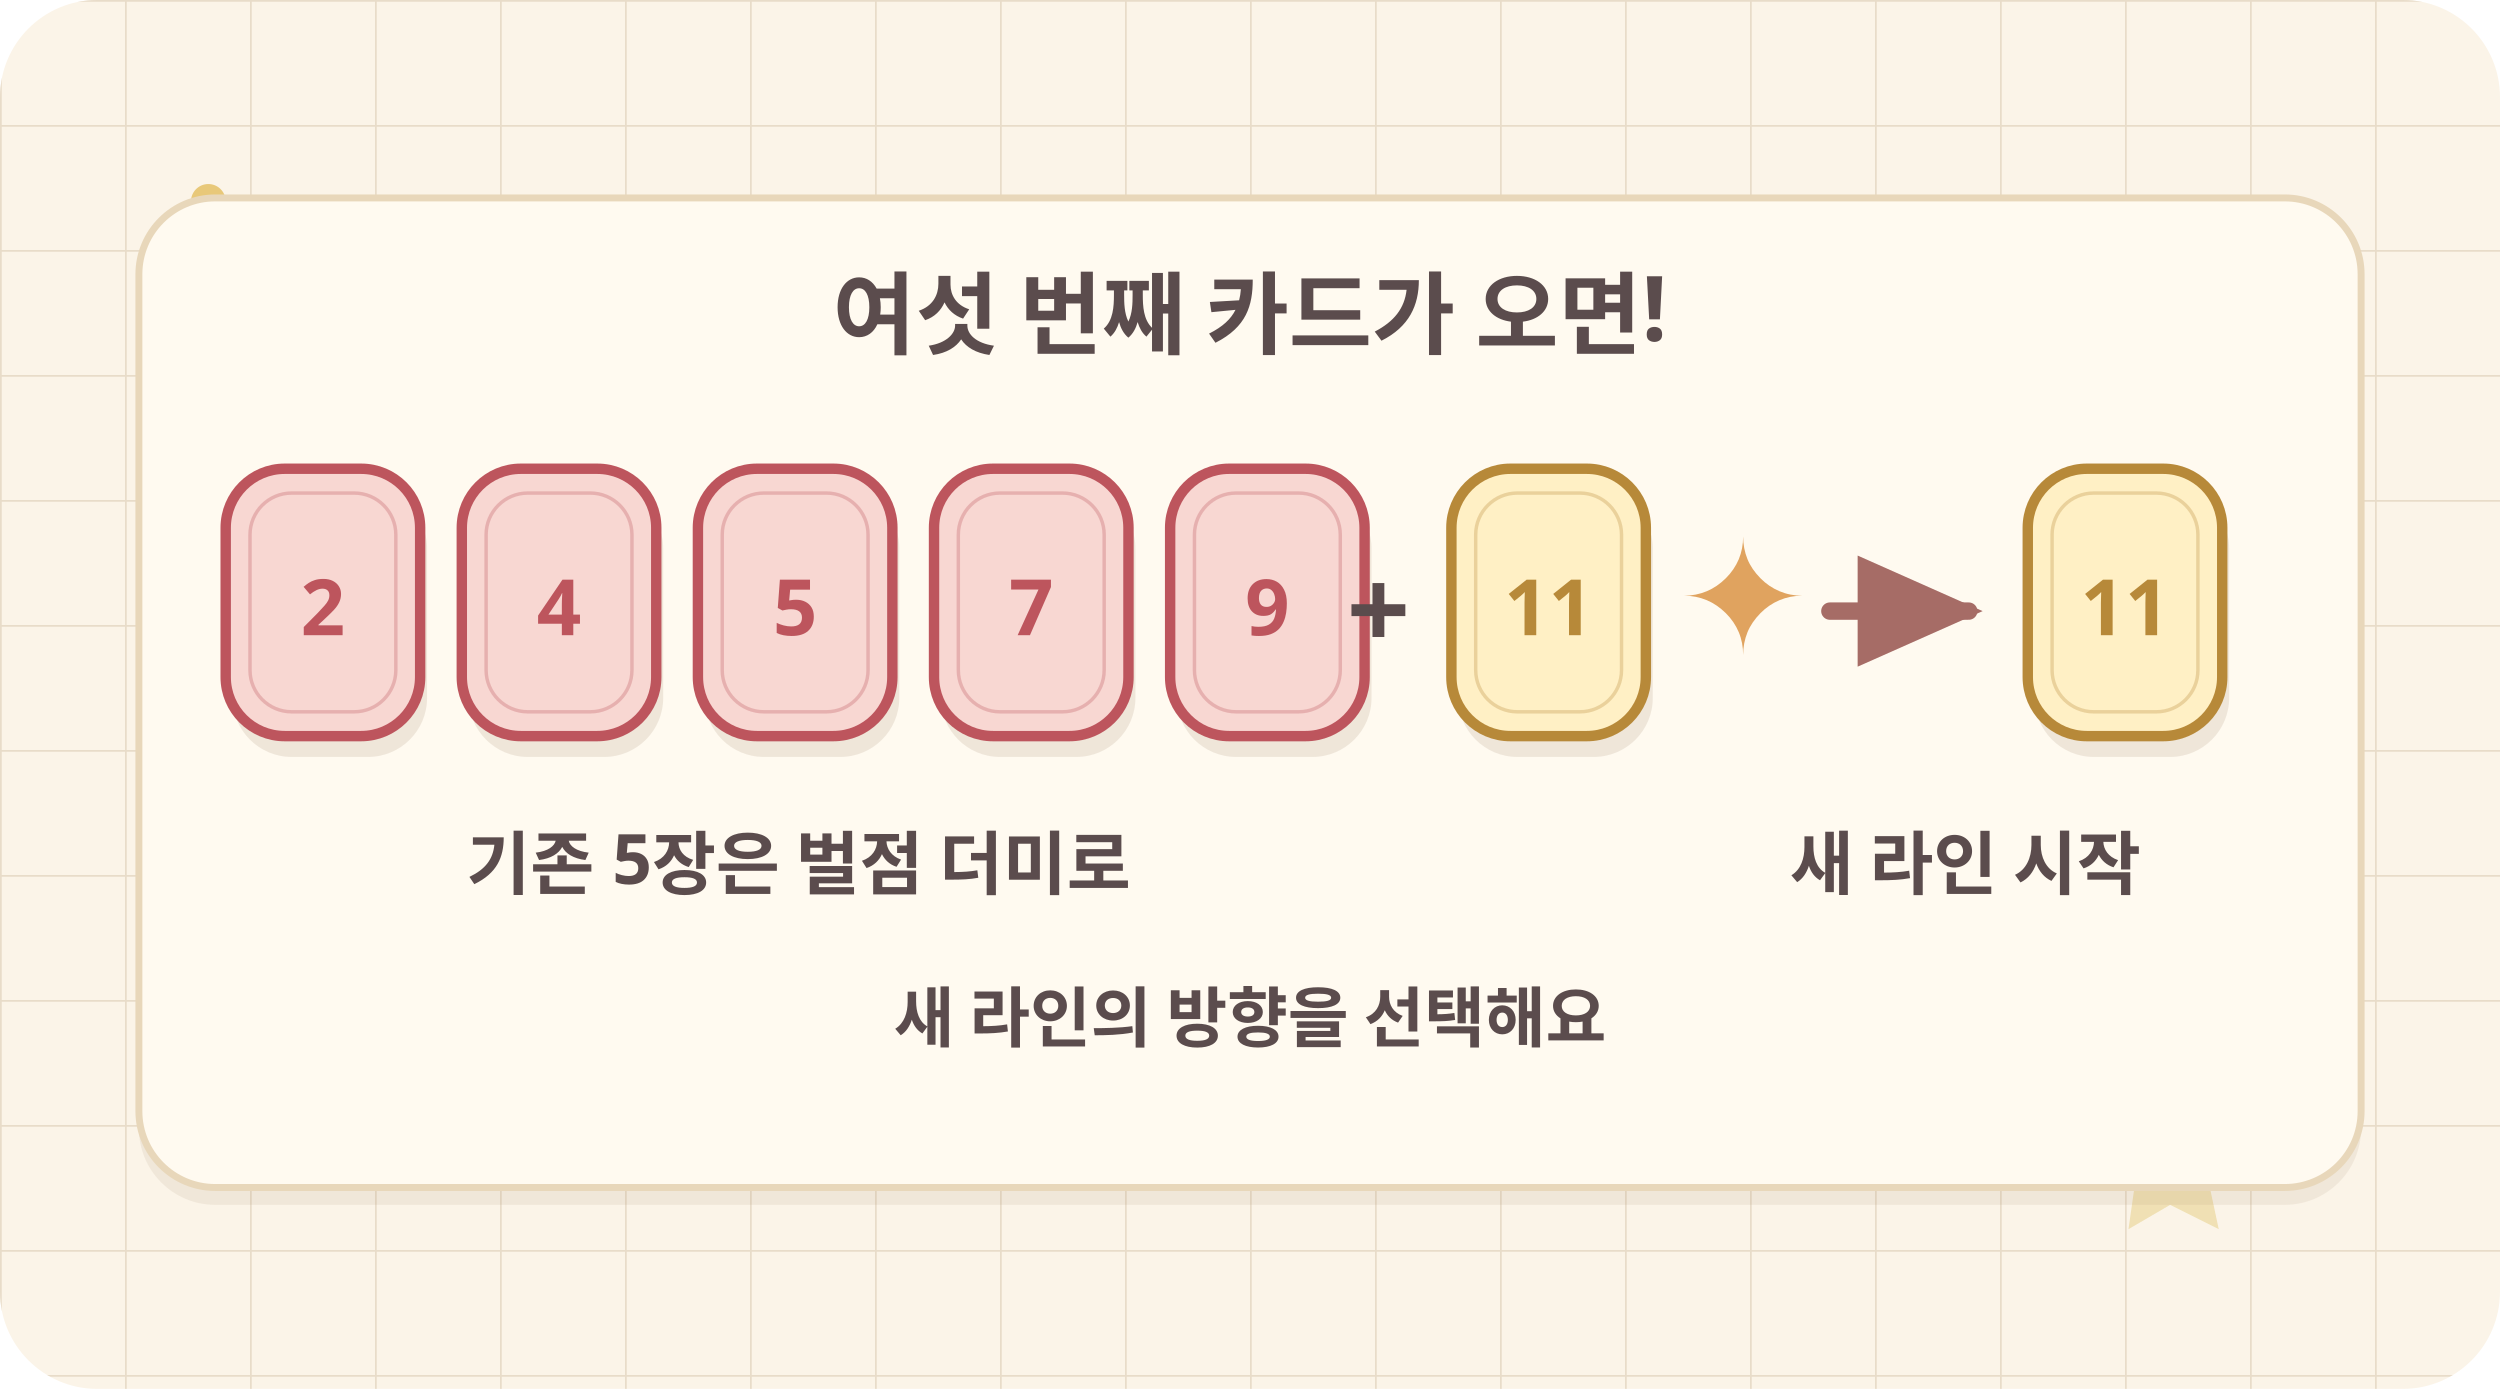
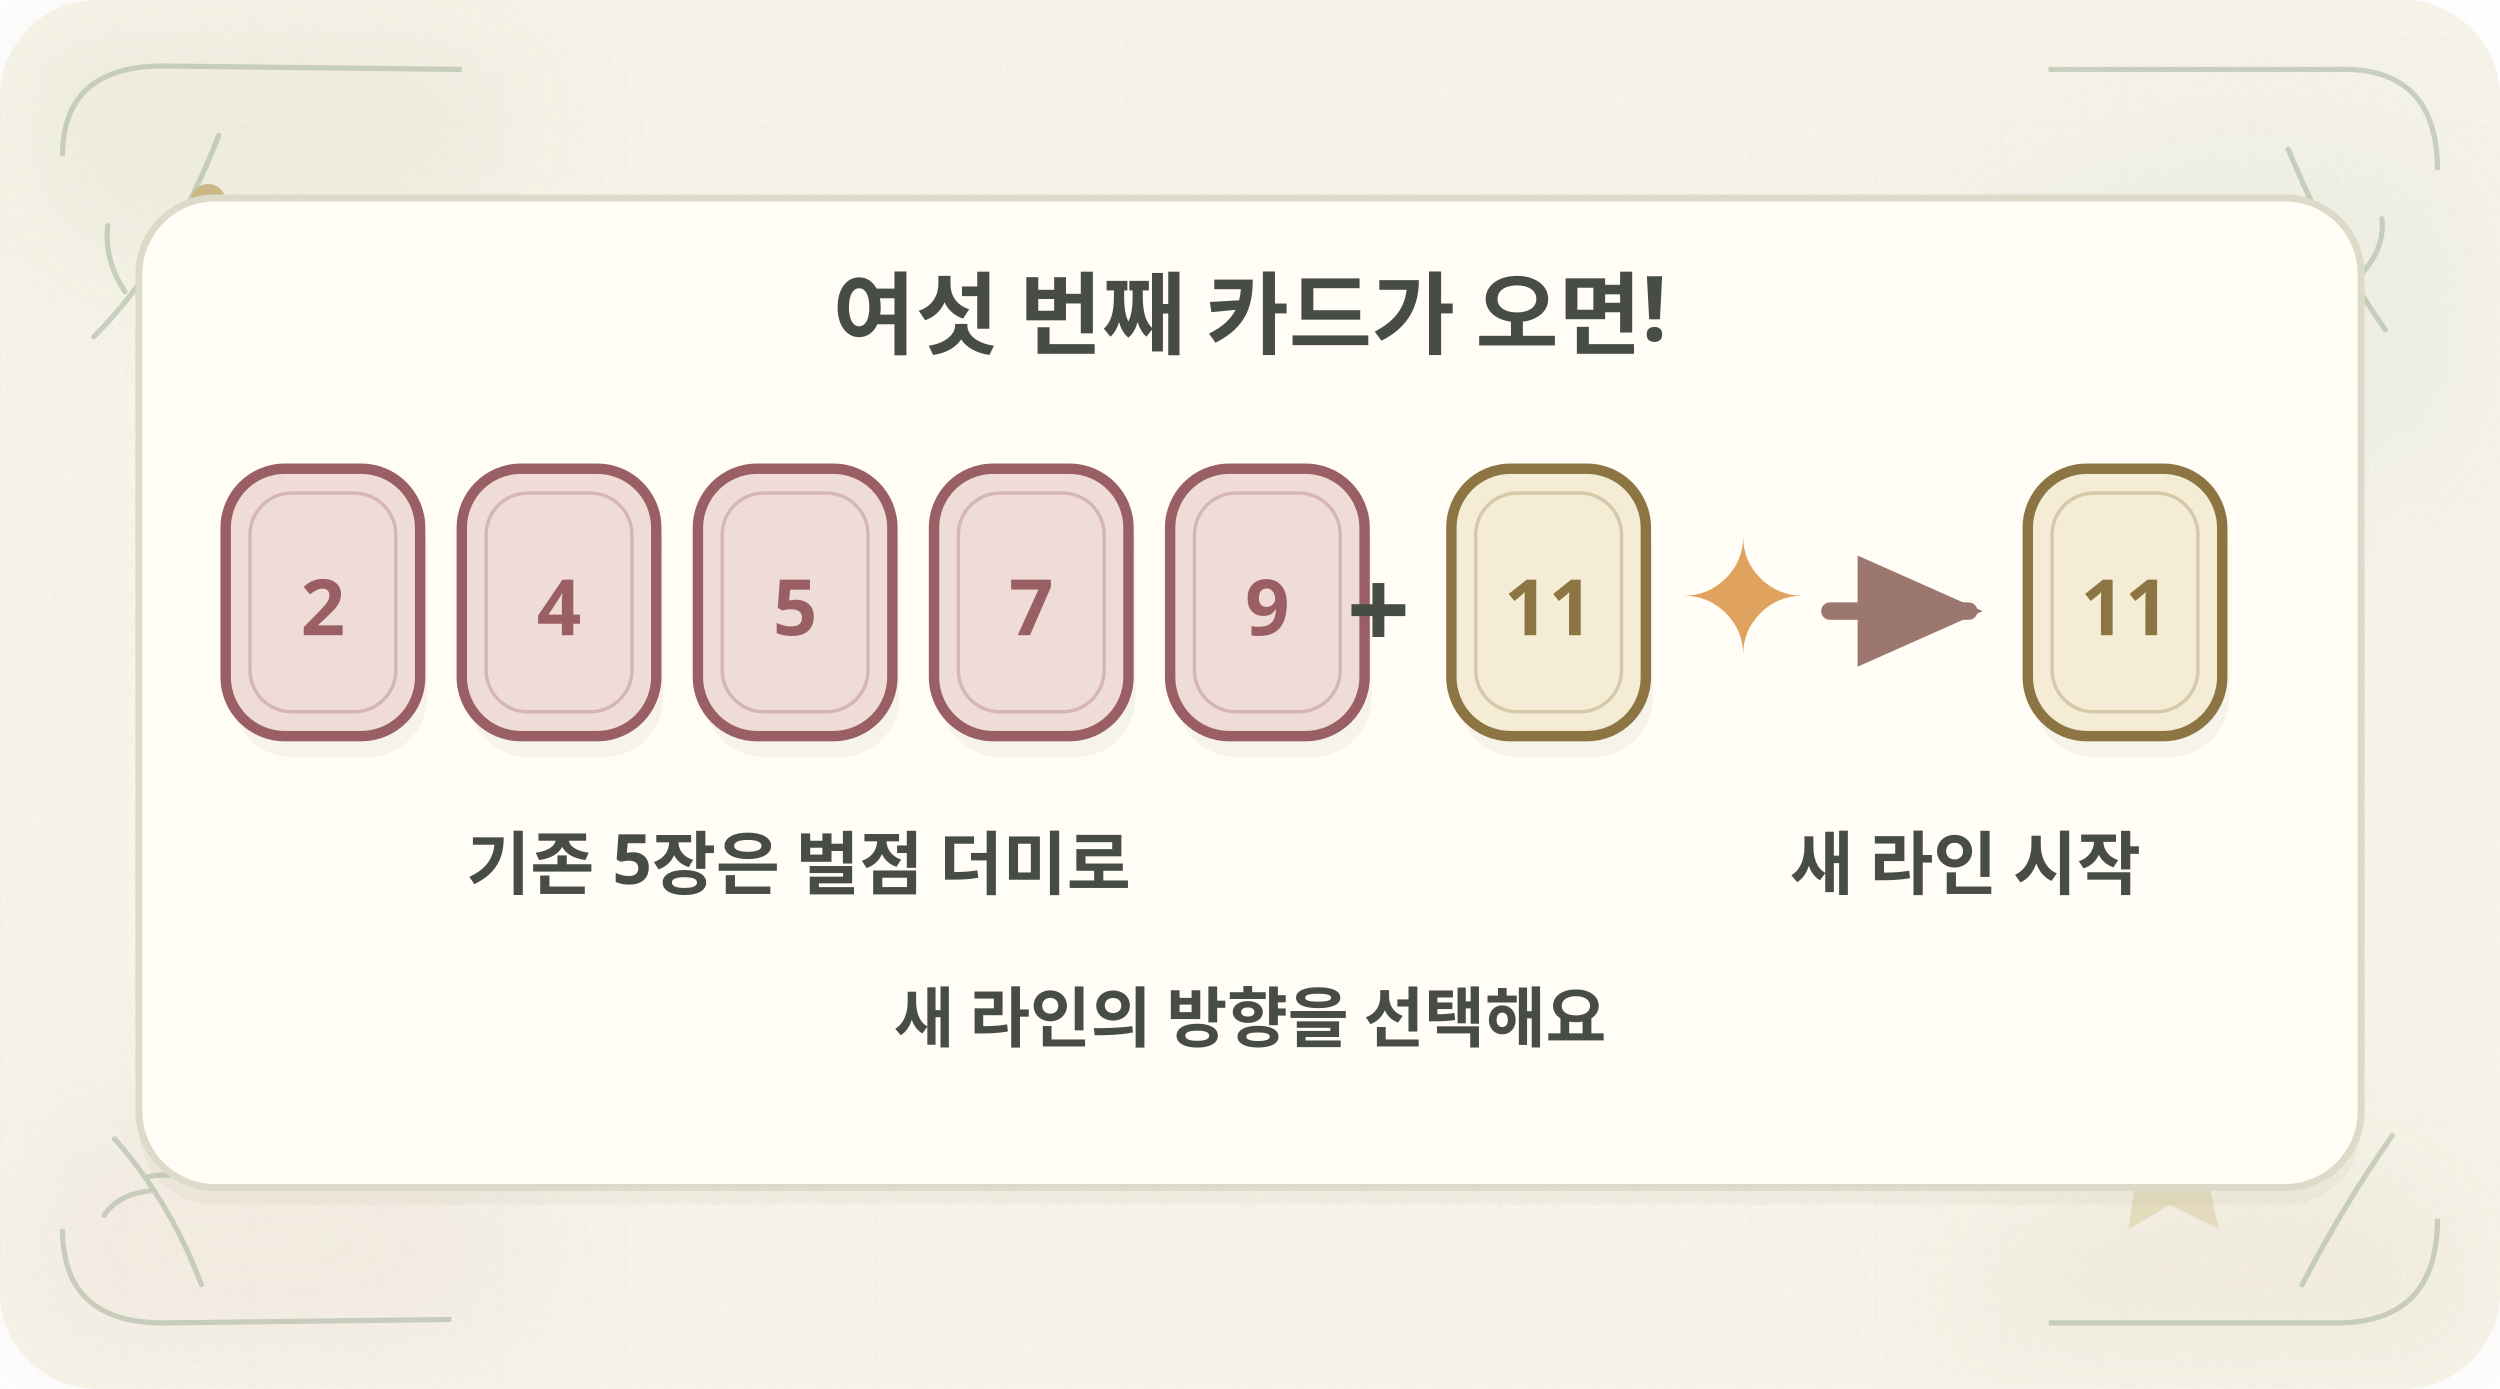
<svg xmlns="http://www.w3.org/2000/svg" viewBox="0 0 720 400" role="img" aria-label="다섯 장이 있는 라인에 여섯 번째 카드를 내면 폭발">
  <defs>
    <pattern id="grid" width="36" height="36" patternUnits="userSpaceOnUse">
-       <path d="M36 0H0V36" fill="none" stroke="#e8dcc9" stroke-width="1" />
+       <path d="M36 0H0V36" fill="none" stroke="#dedfd0" stroke-width="1" />
    </pattern>
    <marker id="arrow" viewBox="0 0 10 10" refX="8" refY="5" markerWidth="8" markerHeight="8" orient="auto-start-reverse">
-       <path d="M 0 1 L 9 5 L 0 9 z" fill="#a66c66" />
+       <path d="M 0 1 L 9 5 L 0 9 z" fill="#9b7770" />
    </marker>
+     <filter id="paper-grain" x="0" y="0" width="100%" height="100%">
+       <feTurbulence type="fractalNoise" baseFrequency="0.68" numOctaves="3" seed="8" stitchTiles="stitch" />
+       <feColorMatrix type="saturate" values="0" />
+     </filter>
+     <filter id="wash-blur" x="-30%" y="-30%" width="160%" height="160%">
+       <feGaussianBlur stdDeviation="19" />
+     </filter>
  </defs>
-   <rect width="720" height="400" rx="28" fill="#fbf4e8" />
-   <rect width="720" height="400" rx="28" fill="url(#grid)" />
-   <circle cx="60" cy="58" r="5" fill="#e8c879" />
-   <circle cx="659" cy="72" r="8" fill="#dcbfc0" />
-   <path d="M625 313l7 14 15 3-11 10 3 14-14-7-12 7 2-14-10-10 14-3z" fill="#ead598" opacity=".65" />
-   <rect x="40" y="62" width="640" height="285" rx="22" fill="#a58769" opacity=".12" />
-   <rect x="40" y="57" width="640" height="285" rx="22" fill="#fffaf0" stroke="#e8d7ba" stroke-width="2" />
-   <text x="360" y="100" text-anchor="middle" fill="#5b4c4d" font-size="26" font-weight="700" font-family="Pretendard, Noto Sans KR, Apple SD Gothic Neo, sans-serif">여섯 번째 카드가 오면!</text>
+   <rect width="720" height="400" rx="28" fill="#f7f4e9" />
+   <g opacity=".24" filter="url(#wash-blur)">
+     <ellipse cx="70" cy="35" rx="85" ry="45" fill="#d7d5bd" />
+     <ellipse cx="650" cy="90" rx="90" ry="55" fill="#d5dfd0" />
+     <ellipse cx="72" cy="360" rx="85" ry="45" fill="#e8d3c9" />
+     <ellipse cx="648" cy="375" rx="85" ry="45" fill="#dfd4bc" />
+   </g>
+   <rect width="720" height="400" rx="28" filter="url(#paper-grain)" opacity=".045" />
+   <path d="M18 45 Q18 19 47 19 L133 20 M590 20 L673 20 Q702 19 702 49 M18 354 Q18 381 47 381 L130 380 M590 381 L673 381 Q702 381 702 351" fill="none" stroke="#a4b29e" stroke-width="1.5" opacity=".55" />
+   <g fill="none" stroke="#92a68e" stroke-width="1.5" opacity=".45" stroke-linecap="round">
+     <path d="M27 97 Q49 75 63 39 M36 84 Q30 75 31 65 M45 70 Q57 72 64 64 M33 328 Q49 346 58 370 M42 339 Q52 337 58 342 M43 343 Q34 344 30 350 M687 95 Q672 74 659 43 M679 80 Q687 72 686 63 M675 72 Q663 73 657 66 M689 327 Q675 347 663 370" />
+   </g>
+   <rect width="720" height="400" rx="28" fill="url(#grid)" opacity=".08" />
+   <circle cx="60" cy="58" r="5" fill="#cbb887" />
+   <circle cx="659" cy="72" r="8" fill="#d6bfb4" />
+   <path d="M625 313l7 14 15 3-11 10 3 14-14-7-12 7 2-14-10-10 14-3z" fill="#ddd1ab" opacity=".65" />
+   <rect x="40" y="62" width="640" height="285" rx="22" fill="#9e9b83" opacity=".08" />
+   <rect x="40" y="57" width="640" height="285" rx="22" fill="#fffdf5" stroke="#dcdac9" stroke-width="2" />
+   <text x="360" y="100" text-anchor="middle" fill="#474d44" font-size="26" font-weight="700" font-family="Pretendard, Noto Sans KR, Apple SD Gothic Neo, sans-serif">여섯 번째 카드가 오면!</text>
  <g transform="translate(65 135) rotate(0 28.0 38.5)">
-     <rect x="2" y="6" width="56" height="77" rx="17" fill="#987a61" opacity=".16" />
-     <rect width="56" height="77" rx="17" fill="#f8d7d2" stroke="#bd555d" stroke-width="3" />
-     <rect x="7" y="7" width="42" height="63" rx="12" fill="none" stroke="#bd555d" opacity=".3" />
-     <text x="28.0" y="40.04" text-anchor="middle" dominant-baseline="middle" font-size="22.4" font-family="sans-serif" font-weight="800" fill="#bd555d">2</text>
-     <text x="28.0" y="58.52" text-anchor="middle" font-size="11.2" font-family="sans-serif" fill="#bd555d" />
+     <rect x="2" y="6" width="56" height="77" rx="17" fill="#948f7c" opacity=".09" />
+     <rect width="56" height="77" rx="17" fill="#efdcd6" stroke="#995f64" stroke-width="3" />
+     <rect x="7" y="7" width="42" height="63" rx="12" fill="none" stroke="#995f64" opacity=".3" />
+     <text x="28.0" y="40.04" text-anchor="middle" dominant-baseline="middle" font-size="22.4" font-family="sans-serif" font-weight="800" fill="#995f64">2</text>
+     <text x="28.0" y="58.52" text-anchor="middle" font-size="11.2" font-family="sans-serif" fill="#995f64" />
  </g>
  <g transform="translate(133 135) rotate(0 28.0 38.5)">
-     <rect x="2" y="6" width="56" height="77" rx="17" fill="#987a61" opacity=".16" />
-     <rect width="56" height="77" rx="17" fill="#f8d7d2" stroke="#bd555d" stroke-width="3" />
-     <rect x="7" y="7" width="42" height="63" rx="12" fill="none" stroke="#bd555d" opacity=".3" />
-     <text x="28.0" y="40.04" text-anchor="middle" dominant-baseline="middle" font-size="22.4" font-family="sans-serif" font-weight="800" fill="#bd555d">4</text>
-     <text x="28.0" y="58.52" text-anchor="middle" font-size="11.2" font-family="sans-serif" fill="#bd555d" />
+     <rect x="2" y="6" width="56" height="77" rx="17" fill="#948f7c" opacity=".09" />
+     <rect width="56" height="77" rx="17" fill="#efdcd6" stroke="#995f64" stroke-width="3" />
+     <rect x="7" y="7" width="42" height="63" rx="12" fill="none" stroke="#995f64" opacity=".3" />
+     <text x="28.0" y="40.04" text-anchor="middle" dominant-baseline="middle" font-size="22.4" font-family="sans-serif" font-weight="800" fill="#995f64">4</text>
+     <text x="28.0" y="58.52" text-anchor="middle" font-size="11.2" font-family="sans-serif" fill="#995f64" />
  </g>
  <g transform="translate(201 135) rotate(0 28.0 38.5)">
-     <rect x="2" y="6" width="56" height="77" rx="17" fill="#987a61" opacity=".16" />
-     <rect width="56" height="77" rx="17" fill="#f8d7d2" stroke="#bd555d" stroke-width="3" />
-     <rect x="7" y="7" width="42" height="63" rx="12" fill="none" stroke="#bd555d" opacity=".3" />
-     <text x="28.0" y="40.04" text-anchor="middle" dominant-baseline="middle" font-size="22.4" font-family="sans-serif" font-weight="800" fill="#bd555d">5</text>
-     <text x="28.0" y="58.52" text-anchor="middle" font-size="11.2" font-family="sans-serif" fill="#bd555d" />
+     <rect x="2" y="6" width="56" height="77" rx="17" fill="#948f7c" opacity=".09" />
+     <rect width="56" height="77" rx="17" fill="#efdcd6" stroke="#995f64" stroke-width="3" />
+     <rect x="7" y="7" width="42" height="63" rx="12" fill="none" stroke="#995f64" opacity=".3" />
+     <text x="28.0" y="40.04" text-anchor="middle" dominant-baseline="middle" font-size="22.4" font-family="sans-serif" font-weight="800" fill="#995f64">5</text>
+     <text x="28.0" y="58.52" text-anchor="middle" font-size="11.2" font-family="sans-serif" fill="#995f64" />
  </g>
  <g transform="translate(269 135) rotate(0 28.0 38.5)">
-     <rect x="2" y="6" width="56" height="77" rx="17" fill="#987a61" opacity=".16" />
-     <rect width="56" height="77" rx="17" fill="#f8d7d2" stroke="#bd555d" stroke-width="3" />
-     <rect x="7" y="7" width="42" height="63" rx="12" fill="none" stroke="#bd555d" opacity=".3" />
-     <text x="28.0" y="40.04" text-anchor="middle" dominant-baseline="middle" font-size="22.4" font-family="sans-serif" font-weight="800" fill="#bd555d">7</text>
-     <text x="28.0" y="58.52" text-anchor="middle" font-size="11.2" font-family="sans-serif" fill="#bd555d" />
+     <rect x="2" y="6" width="56" height="77" rx="17" fill="#948f7c" opacity=".09" />
+     <rect width="56" height="77" rx="17" fill="#efdcd6" stroke="#995f64" stroke-width="3" />
+     <rect x="7" y="7" width="42" height="63" rx="12" fill="none" stroke="#995f64" opacity=".3" />
+     <text x="28.0" y="40.04" text-anchor="middle" dominant-baseline="middle" font-size="22.4" font-family="sans-serif" font-weight="800" fill="#995f64">7</text>
+     <text x="28.0" y="58.52" text-anchor="middle" font-size="11.2" font-family="sans-serif" fill="#995f64" />
  </g>
  <g transform="translate(337 135) rotate(0 28.0 38.5)">
-     <rect x="2" y="6" width="56" height="77" rx="17" fill="#987a61" opacity=".16" />
-     <rect width="56" height="77" rx="17" fill="#f8d7d2" stroke="#bd555d" stroke-width="3" />
-     <rect x="7" y="7" width="42" height="63" rx="12" fill="none" stroke="#bd555d" opacity=".3" />
-     <text x="28.0" y="40.04" text-anchor="middle" dominant-baseline="middle" font-size="22.4" font-family="sans-serif" font-weight="800" fill="#bd555d">9</text>
-     <text x="28.0" y="58.52" text-anchor="middle" font-size="11.2" font-family="sans-serif" fill="#bd555d" />
+     <rect x="2" y="6" width="56" height="77" rx="17" fill="#948f7c" opacity=".09" />
+     <rect width="56" height="77" rx="17" fill="#efdcd6" stroke="#995f64" stroke-width="3" />
+     <rect x="7" y="7" width="42" height="63" rx="12" fill="none" stroke="#995f64" opacity=".3" />
+     <text x="28.0" y="40.04" text-anchor="middle" dominant-baseline="middle" font-size="22.4" font-family="sans-serif" font-weight="800" fill="#995f64">9</text>
+     <text x="28.0" y="58.52" text-anchor="middle" font-size="11.2" font-family="sans-serif" fill="#995f64" />
  </g>
-   <text x="397" y="187" text-anchor="middle" fill="#5b4c4d" font-size="32" font-weight="700" font-family="Pretendard, Noto Sans KR, Apple SD Gothic Neo, sans-serif">+</text>
+   <text x="397" y="187" text-anchor="middle" fill="#474d44" font-size="32" font-weight="700" font-family="Pretendard, Noto Sans KR, Apple SD Gothic Neo, sans-serif">+</text>
  <g transform="translate(418 135) rotate(0 28.0 38.5)">
-     <rect x="2" y="6" width="56" height="77" rx="17" fill="#987a61" opacity=".16" />
-     <rect width="56" height="77" rx="17" fill="#fff0c5" stroke="#b78939" stroke-width="3" />
-     <rect x="7" y="7" width="42" height="63" rx="12" fill="none" stroke="#b78939" opacity=".3" />
-     <text x="28.0" y="40.04" text-anchor="middle" dominant-baseline="middle" font-size="22.4" font-family="sans-serif" font-weight="800" fill="#b78939">11</text>
-     <text x="28.0" y="58.52" text-anchor="middle" font-size="11.2" font-family="sans-serif" fill="#b78939" />
+     <rect x="2" y="6" width="56" height="77" rx="17" fill="#948f7c" opacity=".09" />
+     <rect width="56" height="77" rx="17" fill="#f4ecd4" stroke="#8d7443" stroke-width="3" />
+     <rect x="7" y="7" width="42" height="63" rx="12" fill="none" stroke="#8d7443" opacity=".3" />
+     <text x="28.0" y="40.04" text-anchor="middle" dominant-baseline="middle" font-size="22.4" font-family="sans-serif" font-weight="800" fill="#8d7443">11</text>
+     <text x="28.0" y="58.52" text-anchor="middle" font-size="11.2" font-family="sans-serif" fill="#8d7443" />
  </g>
  <text x="502" y="188" text-anchor="middle" fill="#e0a35f" font-size="45" font-weight="700" font-family="Pretendard, Noto Sans KR, Apple SD Gothic Neo, sans-serif">✦</text>
-   <path d="M527 176 L567 176" fill="none" stroke="#a66c66" stroke-width="5" stroke-linecap="round" marker-end="url(#arrow)" />
+   <path d="M527 176 L567 176" fill="none" stroke="#9b7770" stroke-width="5" stroke-linecap="round" marker-end="url(#arrow)" />
  <g transform="translate(584 135) rotate(0 28.0 38.5)">
-     <rect x="2" y="6" width="56" height="77" rx="17" fill="#987a61" opacity=".16" />
-     <rect width="56" height="77" rx="17" fill="#fff0c5" stroke="#b78939" stroke-width="3" />
-     <rect x="7" y="7" width="42" height="63" rx="12" fill="none" stroke="#b78939" opacity=".3" />
-     <text x="28.0" y="40.04" text-anchor="middle" dominant-baseline="middle" font-size="22.4" font-family="sans-serif" font-weight="800" fill="#b78939">11</text>
-     <text x="28.0" y="58.52" text-anchor="middle" font-size="11.2" font-family="sans-serif" fill="#b78939" />
+     <rect x="2" y="6" width="56" height="77" rx="17" fill="#948f7c" opacity=".09" />
+     <rect width="56" height="77" rx="17" fill="#f4ecd4" stroke="#8d7443" stroke-width="3" />
+     <rect x="7" y="7" width="42" height="63" rx="12" fill="none" stroke="#8d7443" opacity=".3" />
+     <text x="28.0" y="40.04" text-anchor="middle" dominant-baseline="middle" font-size="22.4" font-family="sans-serif" font-weight="800" fill="#8d7443">11</text>
+     <text x="28.0" y="58.52" text-anchor="middle" font-size="11.2" font-family="sans-serif" fill="#8d7443" />
  </g>
-   <text x="230" y="256" text-anchor="middle" fill="#5b4c4d" font-size="20" font-weight="700" font-family="Pretendard, Noto Sans KR, Apple SD Gothic Neo, sans-serif">기존 5장은 벌점 더미로</text>
-   <text x="566" y="256" text-anchor="middle" fill="#5b4c4d" font-size="20" font-weight="700" font-family="Pretendard, Noto Sans KR, Apple SD Gothic Neo, sans-serif">새 라인 시작</text>
-   <text x="360" y="300" text-anchor="middle" fill="#5b4c4d" font-size="19" font-weight="700" font-family="Pretendard, Noto Sans KR, Apple SD Gothic Neo, sans-serif">새 라인의 방향을 선택해요</text>
+   <text x="230" y="256" text-anchor="middle" fill="#474d44" font-size="20" font-weight="700" font-family="Pretendard, Noto Sans KR, Apple SD Gothic Neo, sans-serif">기존 5장은 벌점 더미로</text>
+   <text x="566" y="256" text-anchor="middle" fill="#474d44" font-size="20" font-weight="700" font-family="Pretendard, Noto Sans KR, Apple SD Gothic Neo, sans-serif">새 라인 시작</text>
+   <text x="360" y="300" text-anchor="middle" fill="#474d44" font-size="19" font-weight="700" font-family="Pretendard, Noto Sans KR, Apple SD Gothic Neo, sans-serif">새 라인의 방향을 선택해요</text>
</svg>
